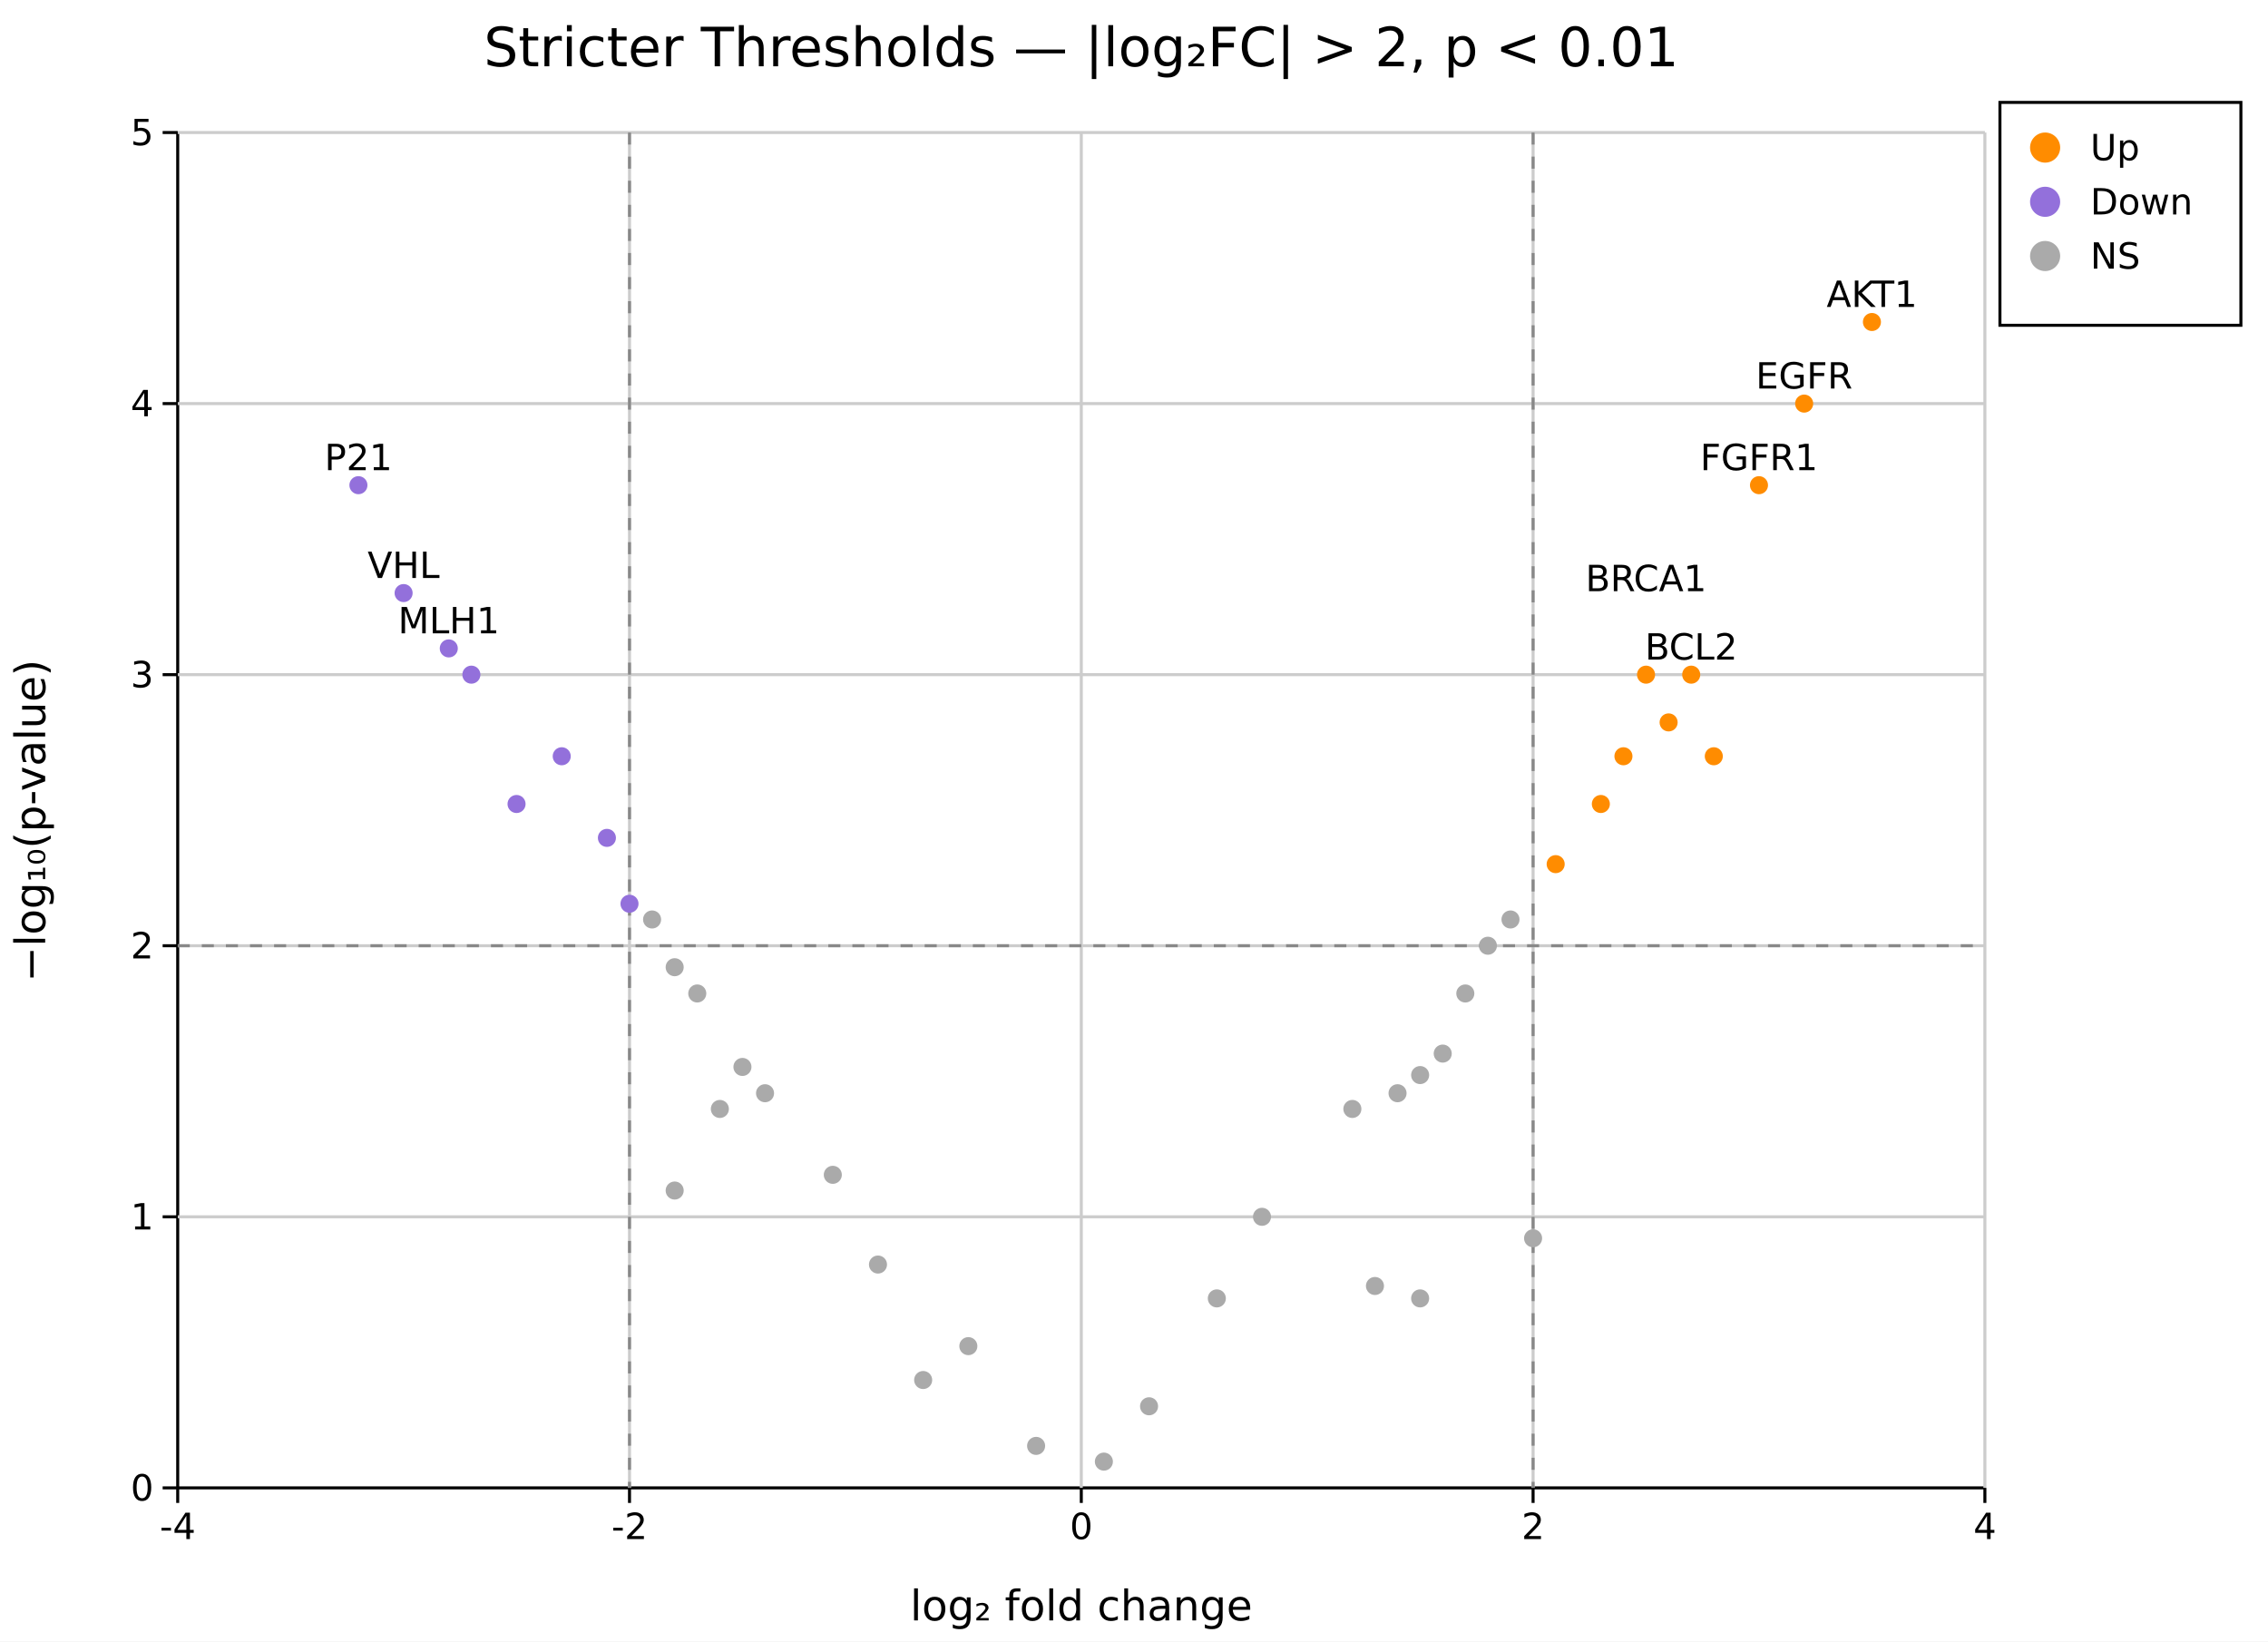
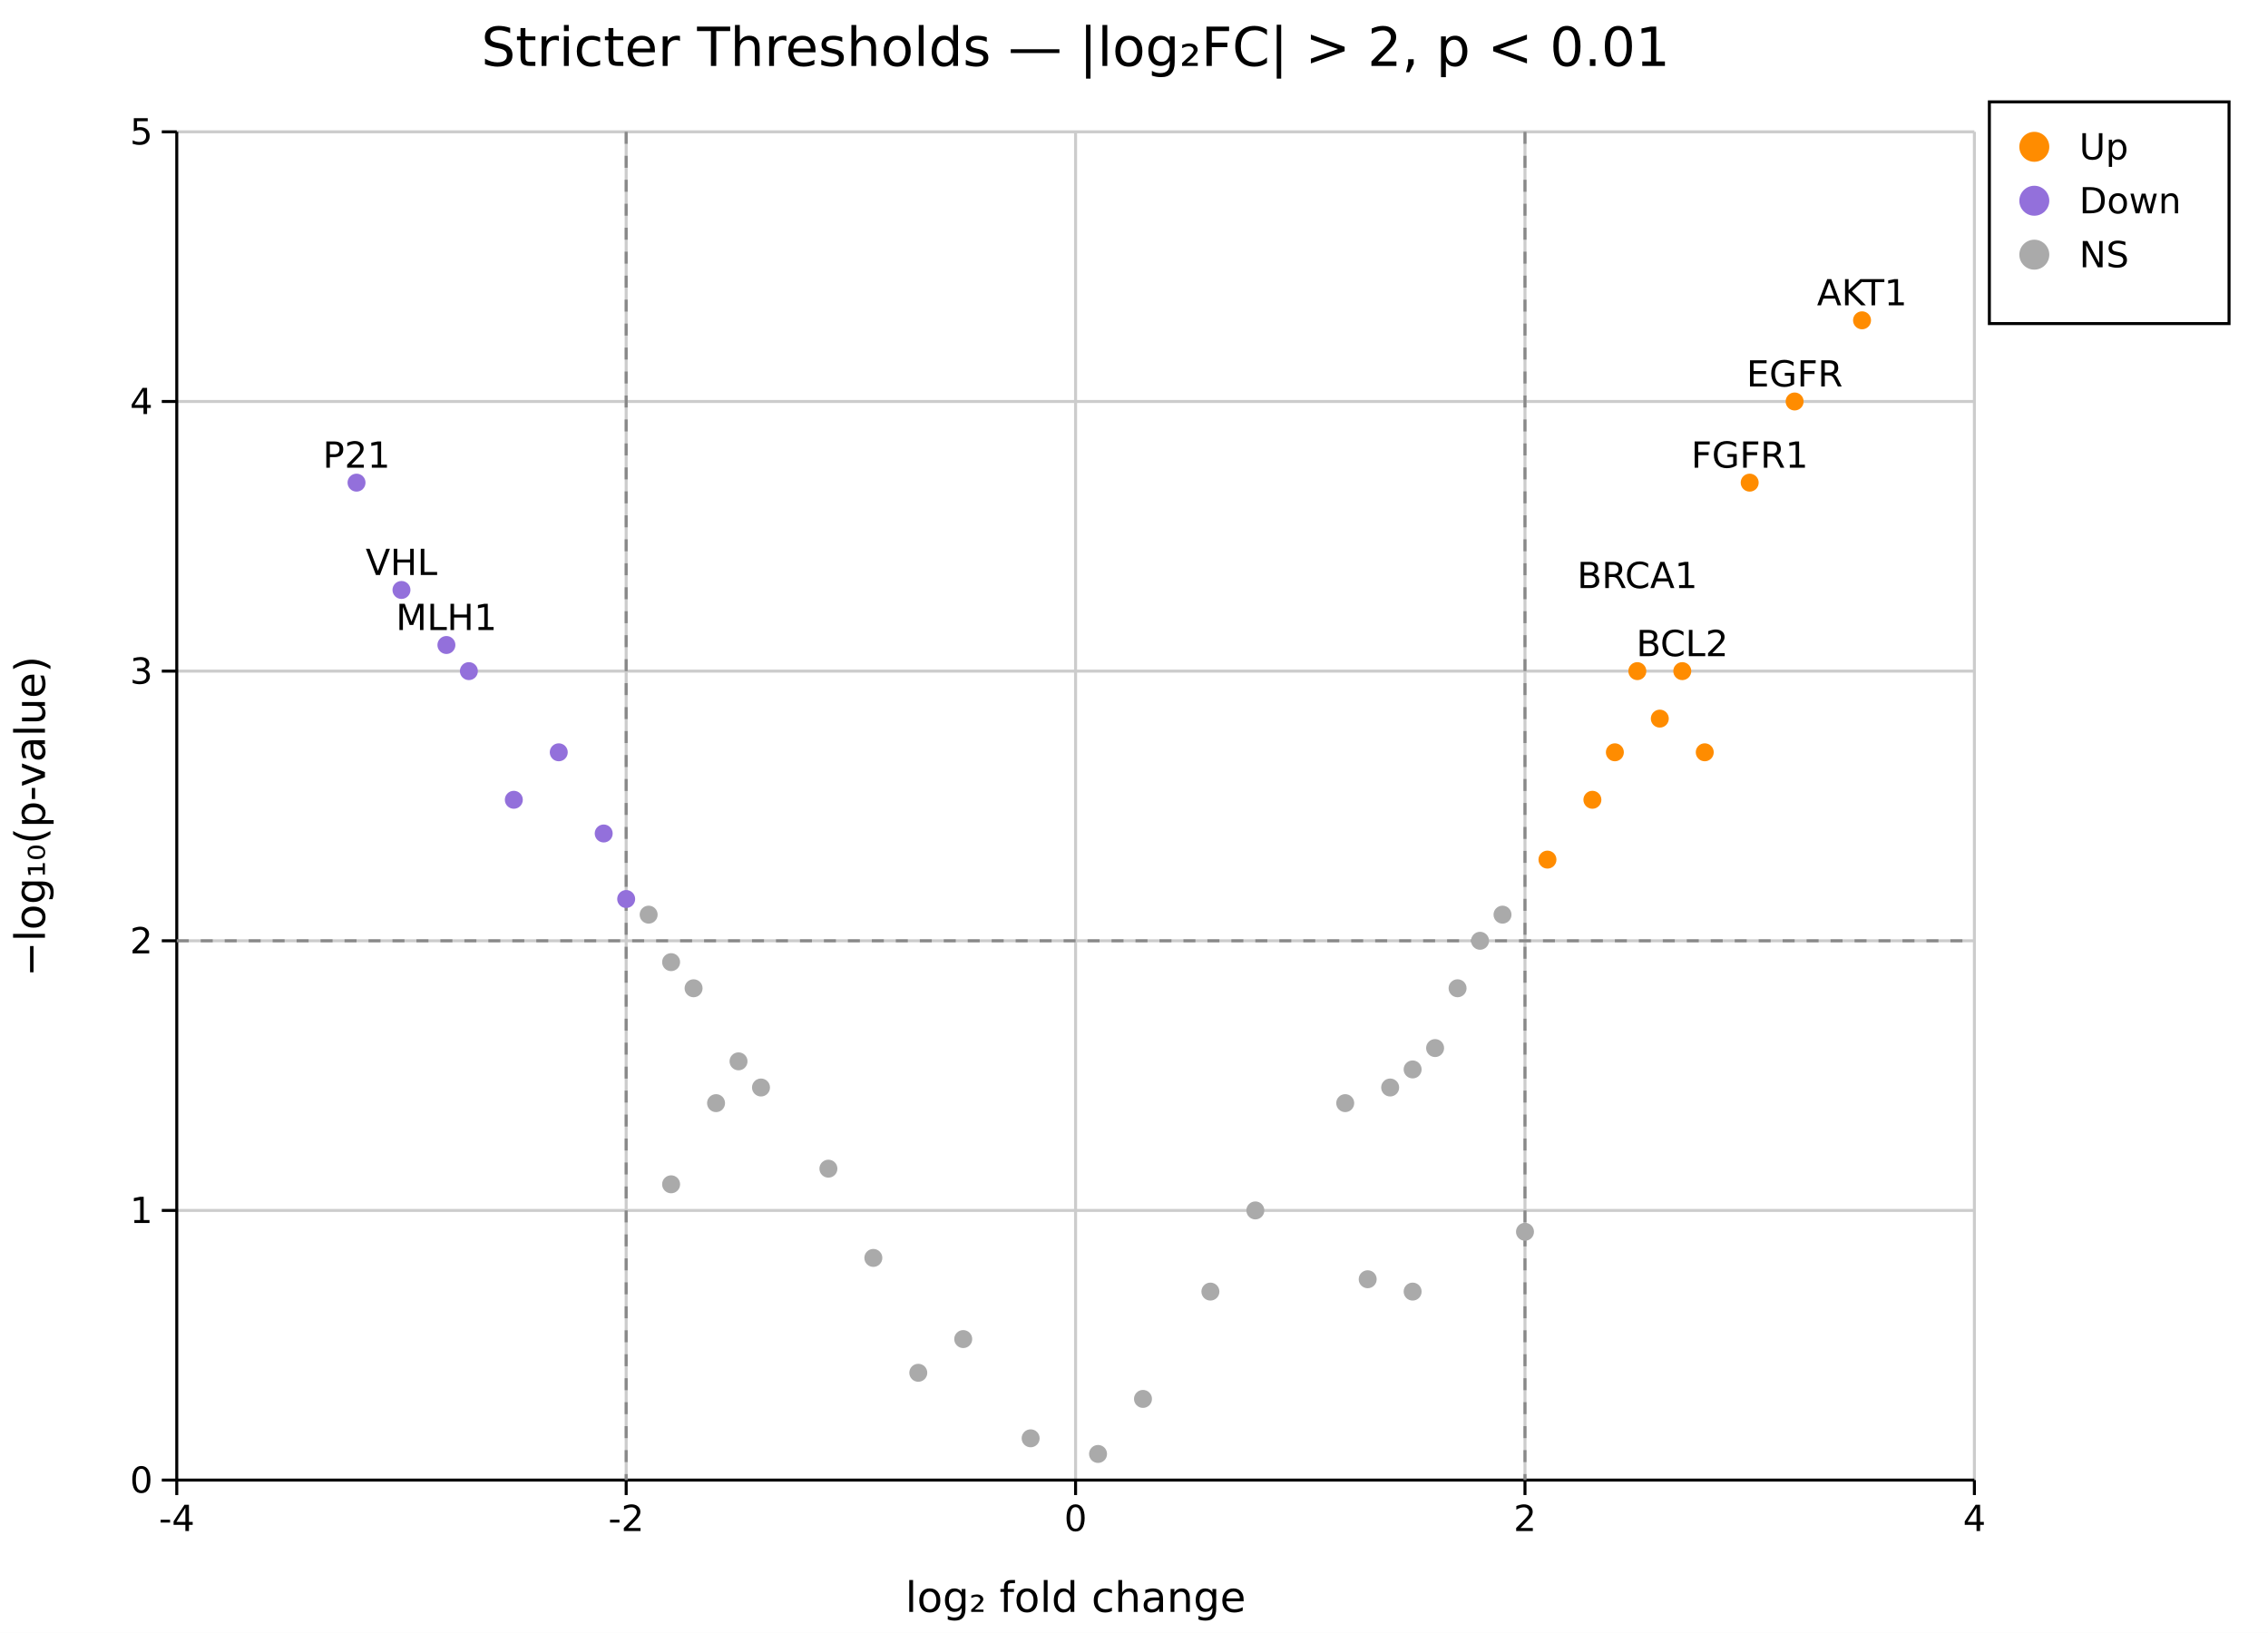
- <svg xmlns="http://www.w3.org/2000/svg" width="753" height="545" font-family="DejaVu Sans, Liberation Sans, Arial, sans-serif" fill="black">
+ <svg xmlns="http://www.w3.org/2000/svg" width="757" height="545" font-family="DejaVu Sans, Liberation Sans, Arial, sans-serif" fill="black">
  <rect width="100%" height="100%" fill="white" />
-   <line x1="59" y1="494" x2="659" y2="494" stroke="#000000" stroke-width="1" />
-   <line x1="59" y1="44" x2="59" y2="494" stroke="#000000" stroke-width="1" />
  <line x1="209" y1="44" x2="209" y2="494" stroke="#cccccc" stroke-width="1" />
  <line x1="359" y1="44" x2="359" y2="494" stroke="#cccccc" stroke-width="1" />
  <line x1="509" y1="44" x2="509" y2="494" stroke="#cccccc" stroke-width="1" />
  <line x1="659" y1="44" x2="659" y2="494" stroke="#cccccc" stroke-width="1" />
  <line x1="59" y1="404" x2="659" y2="404" stroke="#cccccc" stroke-width="1" />
  <line x1="59" y1="314" x2="659" y2="314" stroke="#cccccc" stroke-width="1" />
  <line x1="59" y1="224" x2="659" y2="224" stroke="#cccccc" stroke-width="1" />
  <line x1="59" y1="134" x2="659" y2="134" stroke="#cccccc" stroke-width="1" />
  <line x1="59" y1="44" x2="659" y2="44" stroke="#cccccc" stroke-width="1" />
+   <line x1="59" y1="494" x2="659" y2="494" stroke="#000000" stroke-width="1" />
+   <line x1="59" y1="44" x2="59" y2="494" stroke="#000000" stroke-width="1" />
  <line x1="59" y1="494" x2="59" y2="499" stroke="#000000" stroke-width="1" />
  <text x="59" y="511" font-size="12" text-anchor="middle">-4</text>
  <line x1="209" y1="494" x2="209" y2="499" stroke="#000000" stroke-width="1" />
  <text x="209" y="511" font-size="12" text-anchor="middle">-2</text>
  <line x1="359" y1="494" x2="359" y2="499" stroke="#000000" stroke-width="1" />
  <text x="359" y="511" font-size="12" text-anchor="middle">0</text>
  <line x1="509" y1="494" x2="509" y2="499" stroke="#000000" stroke-width="1" />
  <text x="509" y="511" font-size="12" text-anchor="middle">2</text>
  <line x1="659" y1="494" x2="659" y2="499" stroke="#000000" stroke-width="1" />
  <text x="659" y="511" font-size="12" text-anchor="middle">4</text>
  <line x1="54" y1="494" x2="59" y2="494" stroke="#000000" stroke-width="1" />
  <text x="51" y="498.2" font-size="12" text-anchor="end">0</text>
  <line x1="54" y1="404" x2="59" y2="404" stroke="#000000" stroke-width="1" />
  <text x="51" y="408.2" font-size="12" text-anchor="end">1</text>
  <line x1="54" y1="314" x2="59" y2="314" stroke="#000000" stroke-width="1" />
  <text x="51" y="318.2" font-size="12" text-anchor="end">2</text>
  <line x1="54" y1="224" x2="59" y2="224" stroke="#000000" stroke-width="1" />
  <text x="51" y="228.2" font-size="12" text-anchor="end">3</text>
  <line x1="54" y1="134" x2="59" y2="134" stroke="#000000" stroke-width="1" />
  <text x="51" y="138.2" font-size="12" text-anchor="end">4</text>
  <line x1="54" y1="44" x2="59" y2="44" stroke="#000000" stroke-width="1" />
  <text x="51" y="48.2" font-size="12" text-anchor="end">5</text>
  <text x="359" y="538" font-size="14" text-anchor="middle">log₂ fold change</text>
  <text x="15" y="272.5" font-size="14" text-anchor="middle" transform="rotate(-90,15,272.5)">−log₁₀(p-value)</text>
  <text x="359" y="22" font-size="18" text-anchor="middle">Stricter Thresholds — |log₂FC| &gt; 2, p &lt; 0.01</text>
  <line x1="59" y1="314" x2="659" y2="314" stroke="#888888" stroke-width="1" stroke-dasharray="4 4" />
  <line x1="209" y1="44" x2="209" y2="494" stroke="#888888" stroke-width="1" stroke-dasharray="4 4" />
  <line x1="509" y1="44" x2="509" y2="494" stroke="#888888" stroke-width="1" stroke-dasharray="4 4" />
  <circle cx="494" cy="314" r="3" fill="#aaaaaa" />
  <circle cx="501.5" cy="305.28" r="3" fill="#aaaaaa" />
  <circle cx="479" cy="349.81" r="3" fill="#aaaaaa" />
  <circle cx="471.5" cy="356.94" r="3" fill="#aaaaaa" />
  <circle cx="449" cy="368.19" r="3" fill="#aaaaaa" />
  <circle cx="486.5" cy="329.85" r="3" fill="#aaaaaa" />
  <circle cx="464" cy="362.97" r="3" fill="#aaaaaa" />
  <circle cx="216.5" cy="305.28" r="3" fill="#aaaaaa" />
  <circle cx="231.5" cy="329.85" r="3" fill="#aaaaaa" />
  <circle cx="239" cy="368.19" r="3" fill="#aaaaaa" />
  <circle cx="254" cy="362.97" r="3" fill="#aaaaaa" />
  <circle cx="246.5" cy="354.24" r="3" fill="#aaaaaa" />
  <circle cx="224" cy="321.13" r="3" fill="#aaaaaa" />
  <circle cx="381.5" cy="466.91" r="3" fill="#aaaaaa" />
  <circle cx="321.5" cy="446.94" r="3" fill="#aaaaaa" />
  <circle cx="419" cy="404" r="3" fill="#aaaaaa" />
  <circle cx="344" cy="480.06" r="3" fill="#aaaaaa" />
  <circle cx="404" cy="431.09" r="3" fill="#aaaaaa" />
  <circle cx="291.5" cy="419.85" r="3" fill="#aaaaaa" />
  <circle cx="366.5" cy="485.28" r="3" fill="#aaaaaa" />
  <circle cx="306.5" cy="458.19" r="3" fill="#aaaaaa" />
  <circle cx="471.5" cy="431.09" r="3" fill="#aaaaaa" />
  <circle cx="276.5" cy="390.06" r="3" fill="#aaaaaa" />
  <circle cx="509" cy="411.13" r="3" fill="#aaaaaa" />
  <circle cx="224" cy="395.28" r="3" fill="#aaaaaa" />
  <circle cx="456.5" cy="426.97" r="3" fill="#aaaaaa" />
  <circle cx="119" cy="161.09" r="3" fill="mediumpurple" />
  <circle cx="134" cy="196.91" r="3" fill="mediumpurple" />
  <circle cx="171.5" cy="266.94" r="3" fill="mediumpurple" />
  <circle cx="156.5" cy="224" r="3" fill="mediumpurple" />
  <circle cx="186.5" cy="251.09" r="3" fill="mediumpurple" />
  <circle cx="209" cy="300.06" r="3" fill="mediumpurple" />
  <circle cx="201.5" cy="278.19" r="3" fill="mediumpurple" />
  <circle cx="149" cy="215.28" r="3" fill="mediumpurple" />
  <circle cx="621.5" cy="106.91" r="3" fill="#ff8c00" />
  <circle cx="599" cy="134" r="3" fill="#ff8c00" />
  <circle cx="569" cy="251.09" r="3" fill="#ff8c00" />
  <circle cx="546.5" cy="224" r="3" fill="#ff8c00" />
  <circle cx="561.5" cy="224" r="3" fill="#ff8c00" />
  <circle cx="531.5" cy="266.94" r="3" fill="#ff8c00" />
  <circle cx="516.5" cy="286.91" r="3" fill="#ff8c00" />
  <circle cx="539" cy="251.09" r="3" fill="#ff8c00" />
  <circle cx="584" cy="161.09" r="3" fill="#ff8c00" />
  <circle cx="554" cy="239.85" r="3" fill="#ff8c00" />
  <text x="119" y="156.09" font-size="12" text-anchor="middle">P21</text>
  <text x="134" y="191.91" font-size="12" text-anchor="middle">VHL</text>
  <text x="149" y="210.28" font-size="12" text-anchor="middle">MLH1</text>
  <text x="546.5" y="196.28" font-size="12" text-anchor="middle">BRCA1</text>
  <text x="561.5" y="219" font-size="12" text-anchor="middle">BCL2</text>
  <text x="584" y="156.09" font-size="12" text-anchor="middle">FGFR1</text>
  <text x="599" y="129" font-size="12" text-anchor="middle">EGFR</text>
  <text x="621.5" y="101.91" font-size="12" text-anchor="middle">AKT1</text>
  <rect x="664" y="34" width="80" height="74" fill="#ffffff" />
  <rect x="664" y="34" width="80" height="74" fill="none" stroke="#000000" stroke-width="1" />
  <text x="694" y="53.2" font-size="12" text-anchor="start">Up</text>
  <circle cx="679" cy="49" r="5" fill="#ff8c00" />
  <text x="694" y="71.2" font-size="12" text-anchor="start">Down</text>
  <circle cx="679" cy="67" r="5" fill="mediumpurple" />
  <text x="694" y="89.2" font-size="12" text-anchor="start">NS</text>
  <circle cx="679" cy="85" r="5" fill="#aaaaaa" />
</svg>
